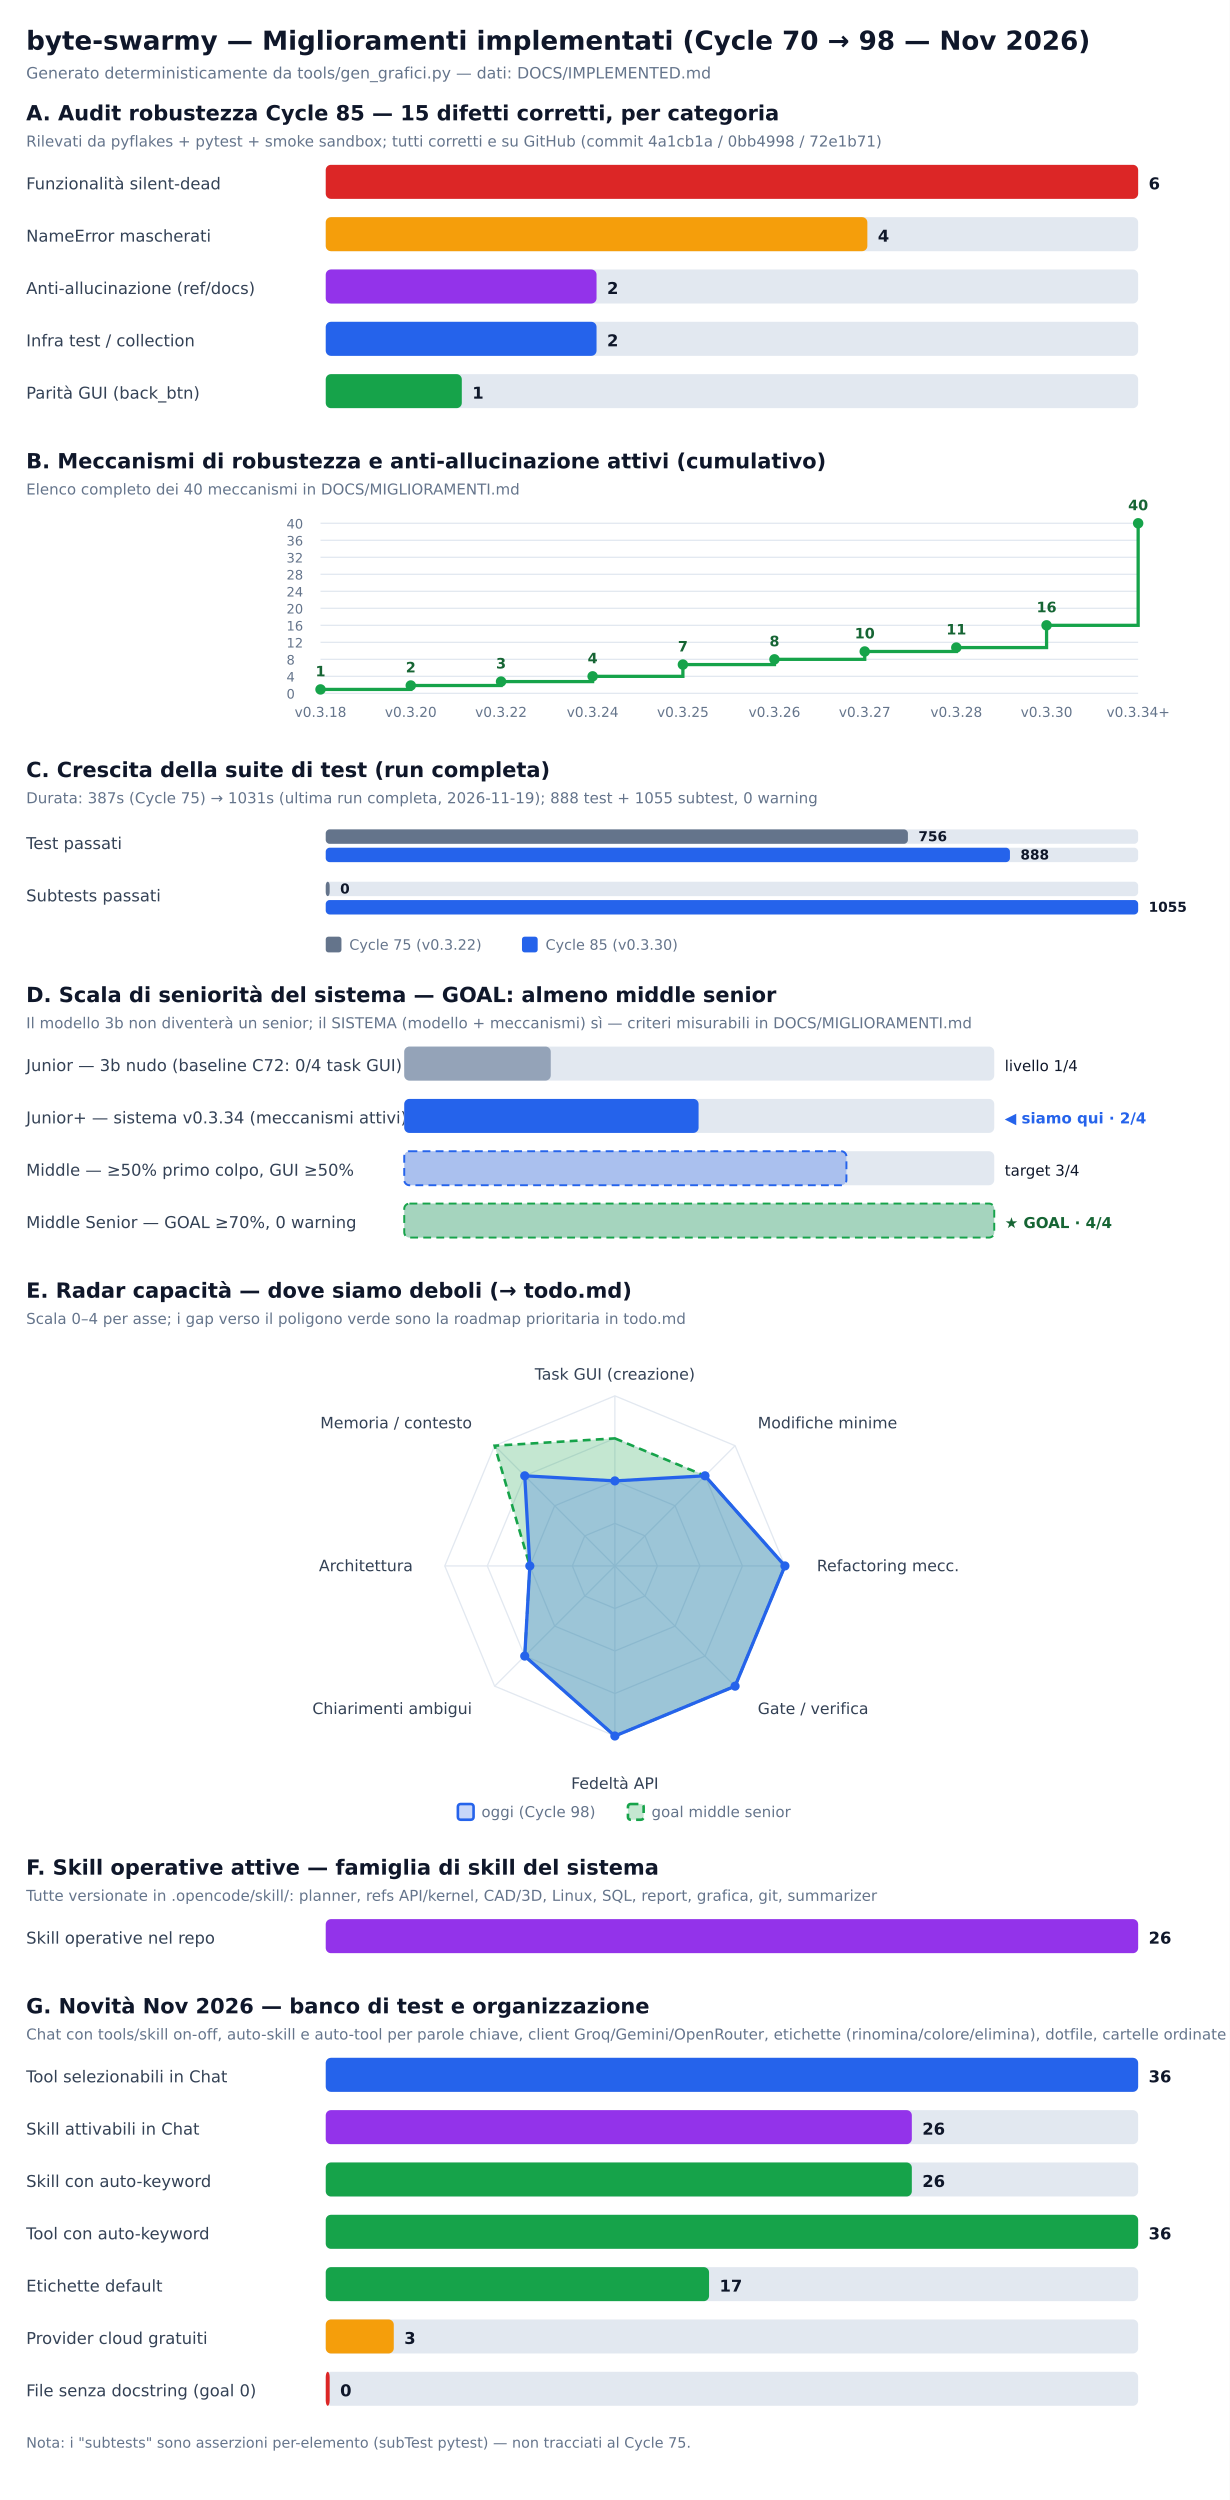
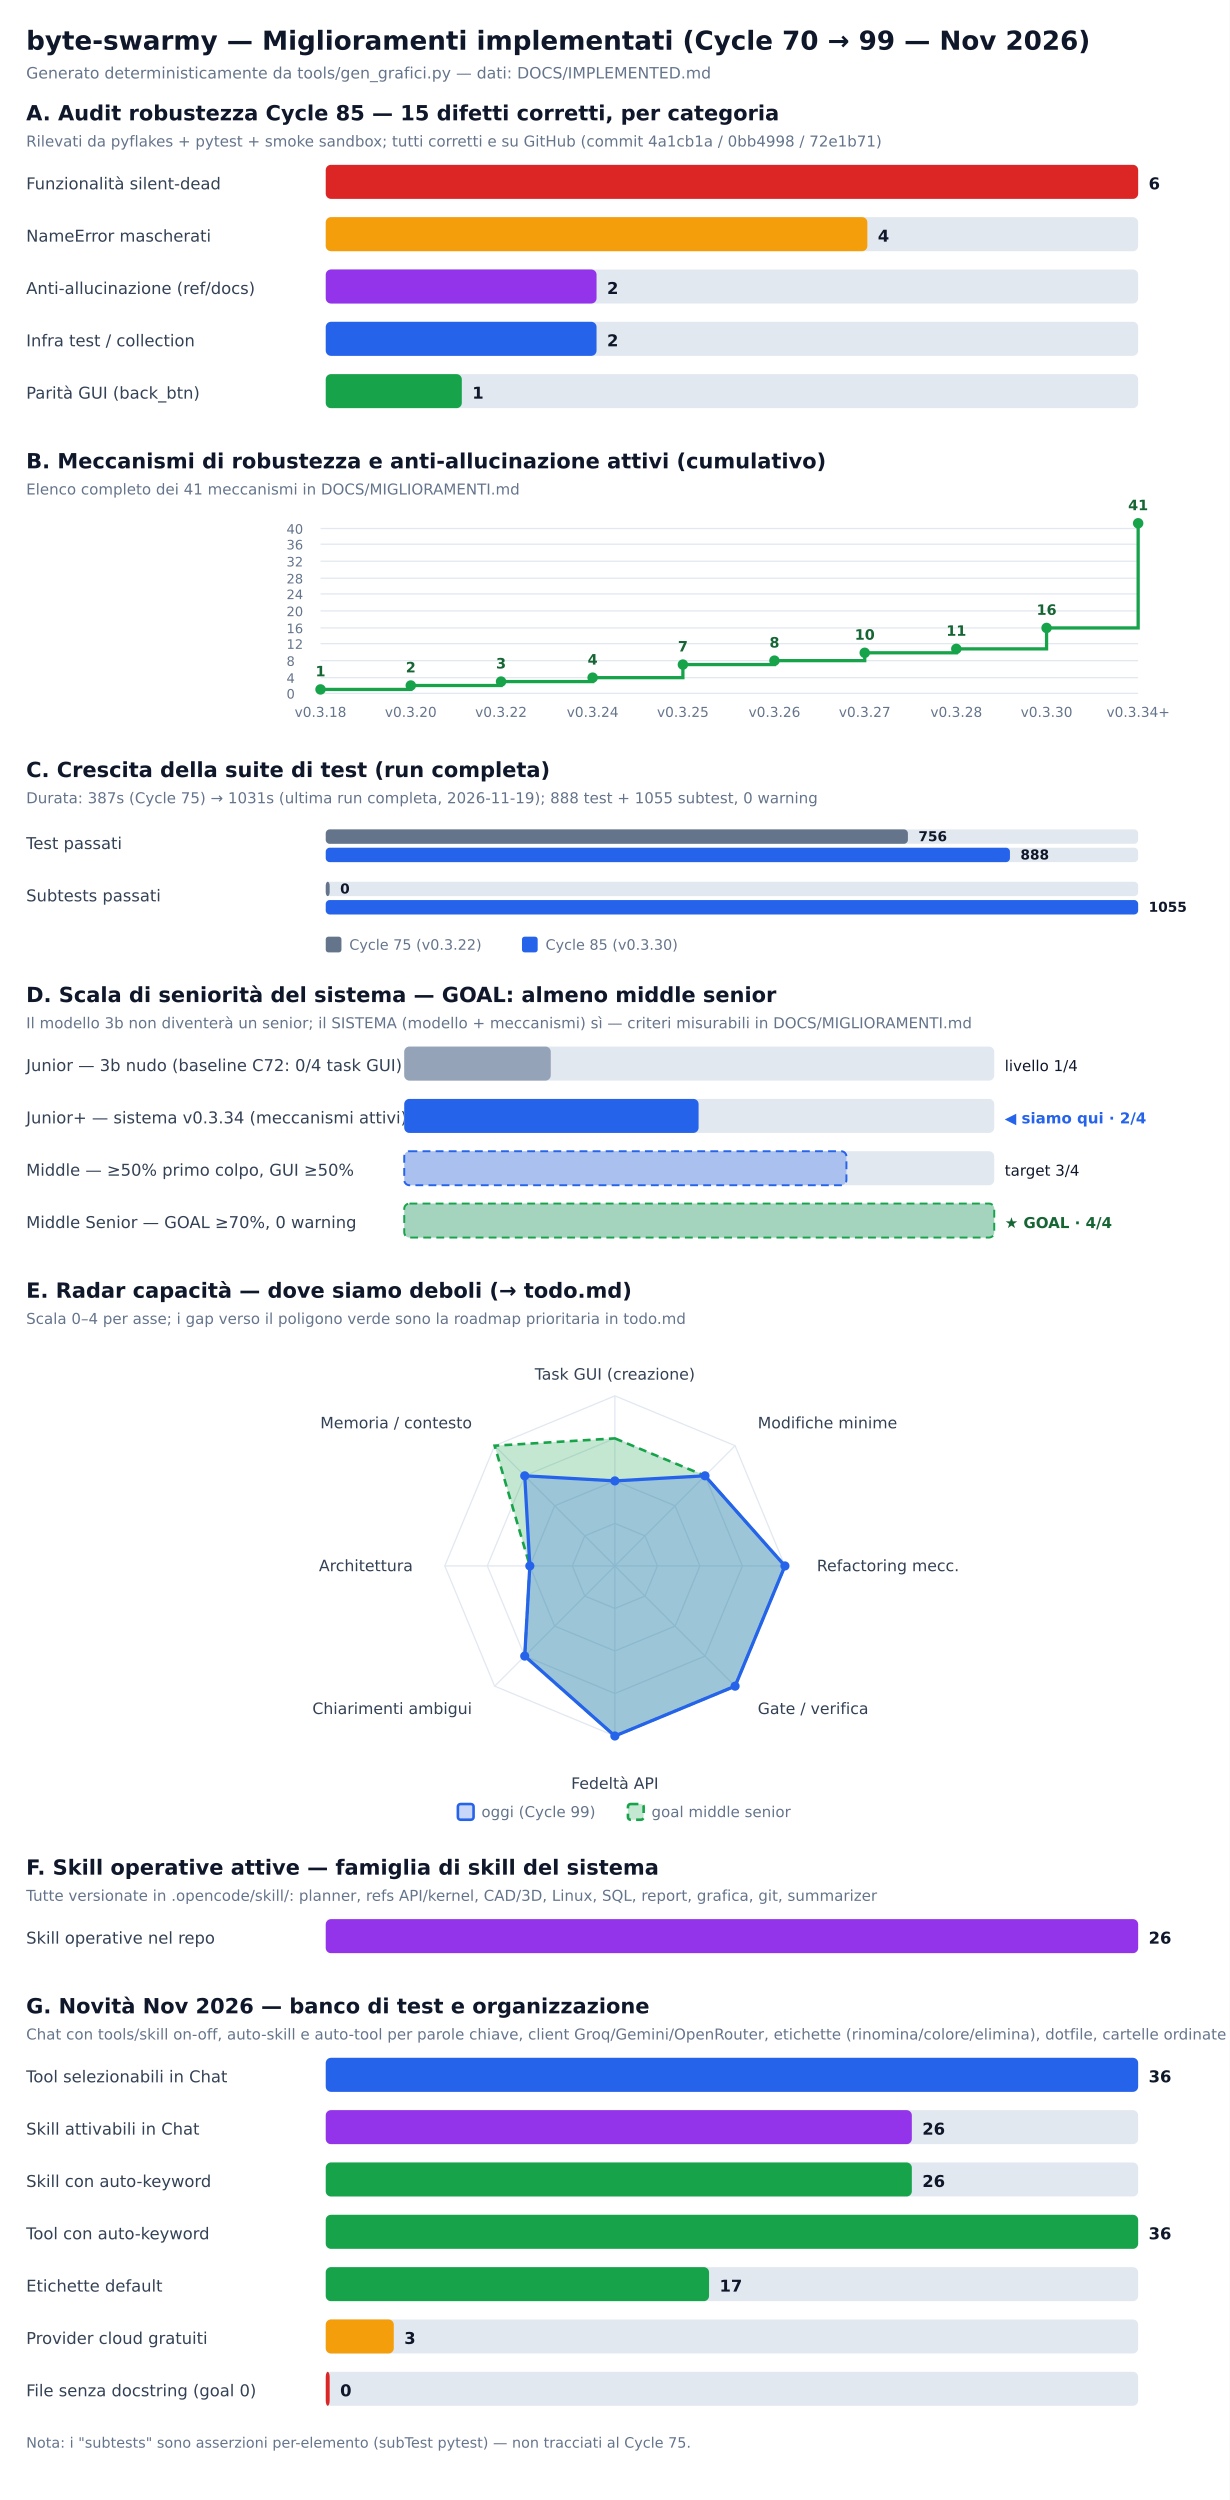
<svg xmlns="http://www.w3.org/2000/svg" width="940" height="1911" viewBox="0 0 940 1911">
  <rect width="940" height="1911" fill="#ffffff" />
-   <text x="20" y="38" font-family="DejaVu Sans, sans-serif" font-size="20" font-weight="bold" fill="#0f172a">byte-swarmy — Miglioramenti implementati (Cycle 70 → 98 — Nov 2026)</text>
+   <text x="20" y="38" font-family="DejaVu Sans, sans-serif" font-size="20" font-weight="bold" fill="#0f172a">byte-swarmy — Miglioramenti implementati (Cycle 70 → 99 — Nov 2026)</text>
  <text x="20" y="60" font-family="DejaVu Sans, sans-serif" font-size="12" fill="#64748b">Generato deterministicamente da tools/gen_grafici.py — dati: DOCS/IMPLEMENTED.md</text>
  <text x="20" y="92" font-family="DejaVu Sans, sans-serif" font-size="16" font-weight="bold" fill="#0f172a">A. Audit robustezza Cycle 85 — 15 difetti corretti, per categoria</text>
  <text x="20" y="112" font-family="DejaVu Sans, sans-serif" font-size="11.5" fill="#64748b">Rilevati da pyflakes + pytest + smoke sandbox; tutti corretti e su GitHub (commit 4a1cb1a / 0bb4998 / 72e1b71)</text>
  <text x="20" y="144.72" font-family="DejaVu Sans, sans-serif" font-size="12.5" fill="#334155">Funzionalità silent-dead</text>
  <rect x="249" y="126" width="621" height="26" rx="4" fill="#e2e8f0" />
  <rect x="249" y="126" width="621" height="26" rx="4" fill="#dc2626" />
  <text x="878" y="144.72" font-family="DejaVu Sans, sans-serif" font-size="12.5" font-weight="bold" fill="#0f172a">6</text>
  <text x="20" y="184.72" font-family="DejaVu Sans, sans-serif" font-size="12.5" fill="#334155">NameError mascherati</text>
  <rect x="249" y="166" width="621" height="26" rx="4" fill="#e2e8f0" />
  <rect x="249" y="166" width="414" height="26" rx="4" fill="#f59e0b" />
  <text x="671" y="184.72" font-family="DejaVu Sans, sans-serif" font-size="12.5" font-weight="bold" fill="#0f172a">4</text>
  <text x="20" y="224.72" font-family="DejaVu Sans, sans-serif" font-size="12.5" fill="#334155">Anti-allucinazione (ref/docs)</text>
  <rect x="249" y="206" width="621" height="26" rx="4" fill="#e2e8f0" />
  <rect x="249" y="206" width="207" height="26" rx="4" fill="#9333ea" />
  <text x="464" y="224.72" font-family="DejaVu Sans, sans-serif" font-size="12.5" font-weight="bold" fill="#0f172a">2</text>
  <text x="20" y="264.72" font-family="DejaVu Sans, sans-serif" font-size="12.5" fill="#334155">Infra test / collection</text>
  <rect x="249" y="246" width="621" height="26" rx="4" fill="#e2e8f0" />
  <rect x="249" y="246" width="207" height="26" rx="4" fill="#2563eb" />
  <text x="464" y="264.72" font-family="DejaVu Sans, sans-serif" font-size="12.5" font-weight="bold" fill="#0f172a">2</text>
  <text x="20" y="304.72" font-family="DejaVu Sans, sans-serif" font-size="12.5" fill="#334155">Parità GUI (back_btn)</text>
  <rect x="249" y="286" width="621" height="26" rx="4" fill="#e2e8f0" />
  <rect x="249" y="286" width="104" height="26" rx="4" fill="#16a34a" />
  <text x="361" y="304.72" font-family="DejaVu Sans, sans-serif" font-size="12.5" font-weight="bold" fill="#0f172a">1</text>
  <text x="20" y="358" font-family="DejaVu Sans, sans-serif" font-size="16" font-weight="bold" fill="#0f172a">B. Meccanismi di robustezza e anti-allucinazione attivi (cumulativo)</text>
-   <text x="20" y="378" font-family="DejaVu Sans, sans-serif" font-size="11.5" fill="#64748b">Elenco completo dei 40 meccanismi in DOCS/MIGLIORAMENTI.md</text>
+   <text x="20" y="378" font-family="DejaVu Sans, sans-serif" font-size="11.5" fill="#64748b">Elenco completo dei 41 meccanismi in DOCS/MIGLIORAMENTI.md</text>
  <line x1="245" y1="530" x2="870" y2="530" stroke="#e2e8f0" stroke-width="1" />
  <text x="219" y="534" font-family="DejaVu Sans, sans-serif" font-size="10" fill="#64748b">0</text>
-   <line x1="245" y1="517" x2="870" y2="517" stroke="#e2e8f0" stroke-width="1" />
-   <text x="219" y="521" font-family="DejaVu Sans, sans-serif" font-size="10" fill="#64748b">4</text>
-   <line x1="245" y1="504" x2="870" y2="504" stroke="#e2e8f0" stroke-width="1" />
-   <text x="219" y="508" font-family="DejaVu Sans, sans-serif" font-size="10" fill="#64748b">8</text>
-   <line x1="245" y1="491" x2="870" y2="491" stroke="#e2e8f0" stroke-width="1" />
-   <text x="219" y="495" font-family="DejaVu Sans, sans-serif" font-size="10" fill="#64748b">12</text>
-   <line x1="245" y1="478" x2="870" y2="478" stroke="#e2e8f0" stroke-width="1" />
-   <text x="219" y="482" font-family="DejaVu Sans, sans-serif" font-size="10" fill="#64748b">16</text>
-   <line x1="245" y1="465" x2="870" y2="465" stroke="#e2e8f0" stroke-width="1" />
-   <text x="219" y="469" font-family="DejaVu Sans, sans-serif" font-size="10" fill="#64748b">20</text>
-   <line x1="245" y1="452" x2="870" y2="452" stroke="#e2e8f0" stroke-width="1" />
-   <text x="219" y="456" font-family="DejaVu Sans, sans-serif" font-size="10" fill="#64748b">24</text>
-   <line x1="245" y1="439" x2="870" y2="439" stroke="#e2e8f0" stroke-width="1" />
-   <text x="219" y="443" font-family="DejaVu Sans, sans-serif" font-size="10" fill="#64748b">28</text>
-   <line x1="245" y1="426" x2="870" y2="426" stroke="#e2e8f0" stroke-width="1" />
-   <text x="219" y="430" font-family="DejaVu Sans, sans-serif" font-size="10" fill="#64748b">32</text>
-   <line x1="245" y1="413" x2="870" y2="413" stroke="#e2e8f0" stroke-width="1" />
-   <text x="219" y="417" font-family="DejaVu Sans, sans-serif" font-size="10" fill="#64748b">36</text>
-   <line x1="245" y1="400" x2="870" y2="400" stroke="#e2e8f0" stroke-width="1" />
-   <text x="219" y="404" font-family="DejaVu Sans, sans-serif" font-size="10" fill="#64748b">40</text>
-   <path d="M 245 527 L 314 527 L 314 524 L 383 524 L 383 521 L 453 521 L 453 517 L 522 517 L 522 508 L 592 508 L 592 504 L 661 504 L 661 498 L 731 498 L 731 495 L 800 495 L 800 478 L 870 478 L 870 400" fill="none" stroke="#16a34a" stroke-width="2.5" />
+   <line x1="245" y1="518" x2="870" y2="518" stroke="#e2e8f0" stroke-width="1" />
+   <text x="219" y="522" font-family="DejaVu Sans, sans-serif" font-size="10" fill="#64748b">4</text>
+   <line x1="245" y1="505" x2="870" y2="505" stroke="#e2e8f0" stroke-width="1" />
+   <text x="219" y="509" font-family="DejaVu Sans, sans-serif" font-size="10" fill="#64748b">8</text>
+   <line x1="245" y1="492" x2="870" y2="492" stroke="#e2e8f0" stroke-width="1" />
+   <text x="219" y="496" font-family="DejaVu Sans, sans-serif" font-size="10" fill="#64748b">12</text>
+   <line x1="245" y1="480" x2="870" y2="480" stroke="#e2e8f0" stroke-width="1" />
+   <text x="219" y="484" font-family="DejaVu Sans, sans-serif" font-size="10" fill="#64748b">16</text>
+   <line x1="245" y1="467" x2="870" y2="467" stroke="#e2e8f0" stroke-width="1" />
+   <text x="219" y="471" font-family="DejaVu Sans, sans-serif" font-size="10" fill="#64748b">20</text>
+   <line x1="245" y1="454" x2="870" y2="454" stroke="#e2e8f0" stroke-width="1" />
+   <text x="219" y="458" font-family="DejaVu Sans, sans-serif" font-size="10" fill="#64748b">24</text>
+   <line x1="245" y1="442" x2="870" y2="442" stroke="#e2e8f0" stroke-width="1" />
+   <text x="219" y="446" font-family="DejaVu Sans, sans-serif" font-size="10" fill="#64748b">28</text>
+   <line x1="245" y1="429" x2="870" y2="429" stroke="#e2e8f0" stroke-width="1" />
+   <text x="219" y="433" font-family="DejaVu Sans, sans-serif" font-size="10" fill="#64748b">32</text>
+   <line x1="245" y1="416" x2="870" y2="416" stroke="#e2e8f0" stroke-width="1" />
+   <text x="219" y="420" font-family="DejaVu Sans, sans-serif" font-size="10" fill="#64748b">36</text>
+   <line x1="245" y1="404" x2="870" y2="404" stroke="#e2e8f0" stroke-width="1" />
+   <text x="219" y="408" font-family="DejaVu Sans, sans-serif" font-size="10" fill="#64748b">40</text>
+   <path d="M 245 527 L 314 527 L 314 524 L 383 524 L 383 521 L 453 521 L 453 518 L 522 518 L 522 508 L 592 508 L 592 505 L 661 505 L 661 499 L 731 499 L 731 496 L 800 496 L 800 480 L 870 480 L 870 400" fill="none" stroke="#16a34a" stroke-width="2.5" />
  <circle cx="245" cy="527" r="4" fill="#16a34a" />
  <text x="245" y="517" font-family="DejaVu Sans, sans-serif" font-size="11" font-weight="bold" fill="#166534" text-anchor="middle">1</text>
  <text x="245" y="548" font-family="DejaVu Sans, sans-serif" font-size="10.5" fill="#64748b" text-anchor="middle">v0.3.18</text>
  <circle cx="314" cy="524" r="4" fill="#16a34a" />
  <text x="314" y="514" font-family="DejaVu Sans, sans-serif" font-size="11" font-weight="bold" fill="#166534" text-anchor="middle">2</text>
  <text x="314" y="548" font-family="DejaVu Sans, sans-serif" font-size="10.5" fill="#64748b" text-anchor="middle">v0.3.20</text>
  <circle cx="383" cy="521" r="4" fill="#16a34a" />
  <text x="383" y="511" font-family="DejaVu Sans, sans-serif" font-size="11" font-weight="bold" fill="#166534" text-anchor="middle">3</text>
  <text x="383" y="548" font-family="DejaVu Sans, sans-serif" font-size="10.5" fill="#64748b" text-anchor="middle">v0.3.22</text>
-   <circle cx="453" cy="517" r="4" fill="#16a34a" />
-   <text x="453" y="507" font-family="DejaVu Sans, sans-serif" font-size="11" font-weight="bold" fill="#166534" text-anchor="middle">4</text>
+   <circle cx="453" cy="518" r="4" fill="#16a34a" />
+   <text x="453" y="508" font-family="DejaVu Sans, sans-serif" font-size="11" font-weight="bold" fill="#166534" text-anchor="middle">4</text>
  <text x="453" y="548" font-family="DejaVu Sans, sans-serif" font-size="10.5" fill="#64748b" text-anchor="middle">v0.3.24</text>
  <circle cx="522" cy="508" r="4" fill="#16a34a" />
  <text x="522" y="498" font-family="DejaVu Sans, sans-serif" font-size="11" font-weight="bold" fill="#166534" text-anchor="middle">7</text>
  <text x="522" y="548" font-family="DejaVu Sans, sans-serif" font-size="10.5" fill="#64748b" text-anchor="middle">v0.3.25</text>
-   <circle cx="592" cy="504" r="4" fill="#16a34a" />
-   <text x="592" y="494" font-family="DejaVu Sans, sans-serif" font-size="11" font-weight="bold" fill="#166534" text-anchor="middle">8</text>
+   <circle cx="592" cy="505" r="4" fill="#16a34a" />
+   <text x="592" y="495" font-family="DejaVu Sans, sans-serif" font-size="11" font-weight="bold" fill="#166534" text-anchor="middle">8</text>
  <text x="592" y="548" font-family="DejaVu Sans, sans-serif" font-size="10.5" fill="#64748b" text-anchor="middle">v0.3.26</text>
-   <circle cx="661" cy="498" r="4" fill="#16a34a" />
-   <text x="661" y="488" font-family="DejaVu Sans, sans-serif" font-size="11" font-weight="bold" fill="#166534" text-anchor="middle">10</text>
+   <circle cx="661" cy="499" r="4" fill="#16a34a" />
+   <text x="661" y="489" font-family="DejaVu Sans, sans-serif" font-size="11" font-weight="bold" fill="#166534" text-anchor="middle">10</text>
  <text x="661" y="548" font-family="DejaVu Sans, sans-serif" font-size="10.5" fill="#64748b" text-anchor="middle">v0.3.27</text>
-   <circle cx="731" cy="495" r="4" fill="#16a34a" />
-   <text x="731" y="485" font-family="DejaVu Sans, sans-serif" font-size="11" font-weight="bold" fill="#166534" text-anchor="middle">11</text>
+   <circle cx="731" cy="496" r="4" fill="#16a34a" />
+   <text x="731" y="486" font-family="DejaVu Sans, sans-serif" font-size="11" font-weight="bold" fill="#166534" text-anchor="middle">11</text>
  <text x="731" y="548" font-family="DejaVu Sans, sans-serif" font-size="10.5" fill="#64748b" text-anchor="middle">v0.3.28</text>
-   <circle cx="800" cy="478" r="4" fill="#16a34a" />
-   <text x="800" y="468" font-family="DejaVu Sans, sans-serif" font-size="11" font-weight="bold" fill="#166534" text-anchor="middle">16</text>
+   <circle cx="800" cy="480" r="4" fill="#16a34a" />
+   <text x="800" y="470" font-family="DejaVu Sans, sans-serif" font-size="11" font-weight="bold" fill="#166534" text-anchor="middle">16</text>
  <text x="800" y="548" font-family="DejaVu Sans, sans-serif" font-size="10.5" fill="#64748b" text-anchor="middle">v0.3.30</text>
  <circle cx="870" cy="400" r="4" fill="#16a34a" />
-   <text x="870" y="390" font-family="DejaVu Sans, sans-serif" font-size="11" font-weight="bold" fill="#166534" text-anchor="middle">40</text>
+   <text x="870" y="390" font-family="DejaVu Sans, sans-serif" font-size="11" font-weight="bold" fill="#166534" text-anchor="middle">41</text>
  <text x="870" y="548" font-family="DejaVu Sans, sans-serif" font-size="10.5" fill="#64748b" text-anchor="middle">v0.3.34+</text>
  <text x="20" y="594" font-family="DejaVu Sans, sans-serif" font-size="16" font-weight="bold" fill="#0f172a">C. Crescita della suite di test (run completa)</text>
  <text x="20" y="614" font-family="DejaVu Sans, sans-serif" font-size="11.5" fill="#64748b">Durata: 387s (Cycle 75) → 1031s (ultima run completa, 2026-11-19); 888 test + 1055 subtest, 0 warning</text>
  <text x="20" y="649" font-family="DejaVu Sans, sans-serif" font-size="12.5" fill="#334155">Test passati</text>
  <rect x="249" y="634" width="621" height="11" rx="3" fill="#e2e8f0" />
  <rect x="249" y="634" width="445" height="11" rx="3" fill="#64748b" />
  <text x="702" y="643" font-family="DejaVu Sans, sans-serif" font-size="10.5" font-weight="bold" fill="#0f172a">756</text>
  <rect x="249" y="648" width="621" height="11" rx="3" fill="#e2e8f0" />
  <rect x="249" y="648" width="523" height="11" rx="3" fill="#2563eb" />
  <text x="780" y="657" font-family="DejaVu Sans, sans-serif" font-size="10.5" font-weight="bold" fill="#0f172a">888</text>
  <text x="20" y="689" font-family="DejaVu Sans, sans-serif" font-size="12.5" fill="#334155">Subtests passati</text>
  <rect x="249" y="674" width="621" height="11" rx="3" fill="#e2e8f0" />
  <rect x="249" y="674" width="3" height="11" rx="3" fill="#64748b" />
  <text x="260" y="683" font-family="DejaVu Sans, sans-serif" font-size="10.5" font-weight="bold" fill="#0f172a">0</text>
  <rect x="249" y="688" width="621" height="11" rx="3" fill="#e2e8f0" />
  <rect x="249" y="688" width="621" height="11" rx="3" fill="#2563eb" />
  <text x="878" y="697" font-family="DejaVu Sans, sans-serif" font-size="10.5" font-weight="bold" fill="#0f172a">1055</text>
  <rect x="249" y="716" width="12" height="12" rx="2" fill="#64748b" />
  <text x="267" y="726" font-family="DejaVu Sans, sans-serif" font-size="11" fill="#64748b">Cycle 75 (v0.3.22)</text>
  <rect x="399" y="716" width="12" height="12" rx="2" fill="#2563eb" />
  <text x="417" y="726" font-family="DejaVu Sans, sans-serif" font-size="11" fill="#64748b">Cycle 85 (v0.3.30)</text>
  <text x="20" y="766" font-family="DejaVu Sans, sans-serif" font-size="16" font-weight="bold" fill="#0f172a">D. Scala di seniorità del sistema — GOAL: almeno middle senior</text>
  <text x="20" y="786" font-family="DejaVu Sans, sans-serif" font-size="11.5" fill="#64748b">Il modello 3b non diventerà un senior; il SISTEMA (modello + meccanismi) sì — criteri misurabili in DOCS/MIGLIORAMENTI.md</text>
  <text x="20" y="818.72" font-family="DejaVu Sans, sans-serif" font-size="12.5" fill="#334155">Junior — 3b nudo (baseline C72: 0/4 task GUI)</text>
  <rect x="309" y="800" width="451" height="26" rx="4" fill="#e2e8f0" />
  <rect x="309" y="800" width="112" height="26" rx="4" fill="#94a3b8" fill-opacity="1.0" />
  <text x="768" y="818.72" font-family="DejaVu Sans, sans-serif" font-size="11.5" font-weight="normal" fill="#0f172a">livello 1/4</text>
  <text x="20" y="858.72" font-family="DejaVu Sans, sans-serif" font-size="12.5" fill="#334155">Junior+ — sistema v0.3.34 (meccanismi attivi)</text>
  <rect x="309" y="840" width="451" height="26" rx="4" fill="#e2e8f0" />
  <rect x="309" y="840" width="225" height="26" rx="4" fill="#2563eb" fill-opacity="1.0" />
  <text x="768" y="858.72" font-family="DejaVu Sans, sans-serif" font-size="11.5" font-weight="bold" fill="#2563eb">◀ siamo qui · 2/4</text>
  <text x="20" y="898.72" font-family="DejaVu Sans, sans-serif" font-size="12.5" fill="#334155">Middle — ≥50% primo colpo, GUI ≥50%</text>
  <rect x="309" y="880" width="451" height="26" rx="4" fill="#e2e8f0" />
  <rect x="309" y="880" width="338" height="26" rx="4" fill="#2563eb" fill-opacity="0.30" />
  <rect x="309" y="880" width="338" height="26" rx="4" fill="none" stroke="#2563eb" stroke-width="1.5" stroke-dasharray="6,4" />
  <text x="768" y="898.72" font-family="DejaVu Sans, sans-serif" font-size="11.5" font-weight="normal" fill="#0f172a">target 3/4</text>
  <text x="20" y="938.72" font-family="DejaVu Sans, sans-serif" font-size="12.5" fill="#334155">Middle Senior — GOAL ≥70%, 0 warning</text>
  <rect x="309" y="920" width="451" height="26" rx="4" fill="#e2e8f0" />
  <rect x="309" y="920" width="451" height="26" rx="4" fill="#16a34a" fill-opacity="0.30" />
  <rect x="309" y="920" width="451" height="26" rx="4" fill="none" stroke="#16a34a" stroke-width="1.5" stroke-dasharray="6,4" />
  <text x="768" y="938.72" font-family="DejaVu Sans, sans-serif" font-size="11.5" font-weight="bold" fill="#166534">★ GOAL · 4/4</text>
  <text x="20" y="992" font-family="DejaVu Sans, sans-serif" font-size="16" font-weight="bold" fill="#0f172a">E. Radar capacità — dove siamo deboli (→ todo.md)</text>
  <text x="20" y="1012" font-family="DejaVu Sans, sans-serif" font-size="11.5" fill="#64748b">Scala 0–4 per asse; i gap verso il poligono verde sono la roadmap prioritaria in todo.md</text>
  <polygon points="470.0,1164.5 493.0,1174.0 502.5,1197.0 493.0,1220.0 470.0,1229.5 447.0,1220.0 437.5,1197.0 447.0,1174.0" fill="none" stroke="#e2e8f0" stroke-width="1" />
  <polygon points="470.0,1132.0 516.0,1151.0 535.0,1197.0 516.0,1243.0 470.0,1262.0 424.0,1243.0 405.0,1197.0 424.0,1151.0" fill="none" stroke="#e2e8f0" stroke-width="1" />
  <polygon points="470.0,1099.5 538.9,1128.1 567.5,1197.0 538.9,1265.9 470.0,1294.5 401.1,1265.9 372.5,1197.0 401.1,1128.1" fill="none" stroke="#e2e8f0" stroke-width="1" />
  <polygon points="470.0,1067.0 561.9,1105.1 600.0,1197.0 561.9,1288.9 470.0,1327.0 378.1,1288.9 340.0,1197.0 378.1,1105.1" fill="none" stroke="#e2e8f0" stroke-width="1" />
  <line x1="470" y1="1197" x2="470.0" y2="1067.0" stroke="#e2e8f0" stroke-width="1" />
  <text x="470.0" y="1054.6" font-family="DejaVu Sans, sans-serif" font-size="12" fill="#334155" text-anchor="middle">Task GUI (creazione)</text>
  <line x1="470" y1="1197" x2="561.9" y2="1105.1" stroke="#e2e8f0" stroke-width="1" />
  <text x="579.2" y="1091.8" font-family="DejaVu Sans, sans-serif" font-size="12" fill="#334155" text-anchor="start">Modifiche minime</text>
  <line x1="470" y1="1197" x2="600.0" y2="1197.0" stroke="#e2e8f0" stroke-width="1" />
  <text x="624.4" y="1201.0" font-family="DejaVu Sans, sans-serif" font-size="12" fill="#334155" text-anchor="start">Refactoring mecc.</text>
  <line x1="470" y1="1197" x2="561.9" y2="1288.9" stroke="#e2e8f0" stroke-width="1" />
  <text x="579.2" y="1310.2" font-family="DejaVu Sans, sans-serif" font-size="12" fill="#334155" text-anchor="start">Gate / verifica</text>
  <line x1="470" y1="1197" x2="470.0" y2="1327.0" stroke="#e2e8f0" stroke-width="1" />
  <text x="470.0" y="1367.4" font-family="DejaVu Sans, sans-serif" font-size="12" fill="#334155" text-anchor="middle">Fedeltà API</text>
  <line x1="470" y1="1197" x2="378.1" y2="1288.9" stroke="#e2e8f0" stroke-width="1" />
  <text x="360.8" y="1310.2" font-family="DejaVu Sans, sans-serif" font-size="12" fill="#334155" text-anchor="end">Chiarimenti ambigui</text>
  <line x1="470" y1="1197" x2="340.0" y2="1197.0" stroke="#e2e8f0" stroke-width="1" />
  <text x="315.6" y="1201.0" font-family="DejaVu Sans, sans-serif" font-size="12" fill="#334155" text-anchor="end">Architettura</text>
  <line x1="470" y1="1197" x2="378.1" y2="1105.1" stroke="#e2e8f0" stroke-width="1" />
  <text x="360.8" y="1091.8" font-family="DejaVu Sans, sans-serif" font-size="12" fill="#334155" text-anchor="end">Memoria / contesto</text>
  <polygon points="470.0,1099.5 538.9,1128.1 600.0,1197.0 561.9,1288.9 470.0,1327.0 401.1,1265.9 405.0,1197.0 378.1,1105.1" fill="#16a34a" fill-opacity="0.25" stroke="#16a34a" stroke-width="2" stroke-dasharray="6,4" stroke-opacity="1" />
  <polygon points="470.0,1132.0 538.9,1128.1 600.0,1197.0 561.9,1288.9 470.0,1327.0 401.1,1265.9 405.0,1197.0 401.1,1128.1" fill="#2563eb" fill-opacity="0.25" stroke="#2563eb" stroke-width="2.5" stroke-opacity="1" />
  <circle cx="470.0" cy="1132.0" r="3.5" fill="#2563eb" />
  <circle cx="538.9" cy="1128.1" r="3.5" fill="#2563eb" />
  <circle cx="600.0" cy="1197.0" r="3.5" fill="#2563eb" />
  <circle cx="561.9" cy="1288.9" r="3.5" fill="#2563eb" />
  <circle cx="470.0" cy="1327.0" r="3.5" fill="#2563eb" />
  <circle cx="401.1" cy="1265.9" r="3.5" fill="#2563eb" />
  <circle cx="405.0" cy="1197.0" r="3.5" fill="#2563eb" />
  <circle cx="401.1" cy="1128.1" r="3.5" fill="#2563eb" />
  <rect x="350" y="1379" width="12" height="12" rx="2" fill="#2563eb" fill-opacity="0.25" stroke="#2563eb" stroke-width="2" />
-   <text x="368" y="1389" font-family="DejaVu Sans, sans-serif" font-size="11.5" fill="#64748b">oggi (Cycle 98)</text>
+   <text x="368" y="1389" font-family="DejaVu Sans, sans-serif" font-size="11.5" fill="#64748b">oggi (Cycle 99)</text>
  <rect x="480" y="1379" width="12" height="12" rx="2" fill="#16a34a" fill-opacity="0.25" stroke="#16a34a" stroke-width="2" stroke-dasharray="6,4" />
  <text x="498" y="1389" font-family="DejaVu Sans, sans-serif" font-size="11.5" fill="#64748b">goal middle senior</text>
  <text x="20" y="1433" font-family="DejaVu Sans, sans-serif" font-size="16" font-weight="bold" fill="#0f172a">F. Skill operative attive — famiglia di skill del sistema</text>
  <text x="20" y="1453" font-family="DejaVu Sans, sans-serif" font-size="11.5" fill="#64748b">Tutte versionate in .opencode/skill/: planner, refs API/kernel, CAD/3D, Linux, SQL, report, grafica, git, summarizer</text>
  <text x="20" y="1485.72" font-family="DejaVu Sans, sans-serif" font-size="12.5" fill="#334155">Skill operative nel repo</text>
  <rect x="249" y="1467" width="621" height="26" rx="4" fill="#e2e8f0" />
  <rect x="249" y="1467" width="621" height="26" rx="4" fill="#9333ea" />
  <text x="878" y="1485.72" font-family="DejaVu Sans, sans-serif" font-size="12.5" font-weight="bold" fill="#0f172a">26</text>
  <text x="20" y="1539" font-family="DejaVu Sans, sans-serif" font-size="16" font-weight="bold" fill="#0f172a">G. Novità Nov 2026 — banco di test e organizzazione</text>
  <text x="20" y="1559" font-family="DejaVu Sans, sans-serif" font-size="11.5" fill="#64748b">Chat con tools/skill on-off, auto-skill e auto-tool per parole chiave, client Groq/Gemini/OpenRouter, etichette (rinomina/colore/elimina), dotfile, cartelle ordinate (TOOLS/), 0 docstring mancanti</text>
  <text x="20" y="1591.72" font-family="DejaVu Sans, sans-serif" font-size="12.5" fill="#334155">Tool selezionabili in Chat</text>
  <rect x="249" y="1573" width="621" height="26" rx="4" fill="#e2e8f0" />
  <rect x="249" y="1573" width="621" height="26" rx="4" fill="#2563eb" />
  <text x="878" y="1591.72" font-family="DejaVu Sans, sans-serif" font-size="12.5" font-weight="bold" fill="#0f172a">36</text>
  <text x="20" y="1631.72" font-family="DejaVu Sans, sans-serif" font-size="12.5" fill="#334155">Skill attivabili in Chat</text>
  <rect x="249" y="1613" width="621" height="26" rx="4" fill="#e2e8f0" />
  <rect x="249" y="1613" width="448" height="26" rx="4" fill="#9333ea" />
  <text x="705" y="1631.72" font-family="DejaVu Sans, sans-serif" font-size="12.5" font-weight="bold" fill="#0f172a">26</text>
  <text x="20" y="1671.72" font-family="DejaVu Sans, sans-serif" font-size="12.5" fill="#334155">Skill con auto-keyword</text>
  <rect x="249" y="1653" width="621" height="26" rx="4" fill="#e2e8f0" />
  <rect x="249" y="1653" width="448" height="26" rx="4" fill="#16a34a" />
  <text x="705" y="1671.72" font-family="DejaVu Sans, sans-serif" font-size="12.5" font-weight="bold" fill="#0f172a">26</text>
  <text x="20" y="1711.72" font-family="DejaVu Sans, sans-serif" font-size="12.5" fill="#334155">Tool con auto-keyword</text>
  <rect x="249" y="1693" width="621" height="26" rx="4" fill="#e2e8f0" />
  <rect x="249" y="1693" width="621" height="26" rx="4" fill="#16a34a" />
  <text x="878" y="1711.72" font-family="DejaVu Sans, sans-serif" font-size="12.5" font-weight="bold" fill="#0f172a">36</text>
  <text x="20" y="1751.72" font-family="DejaVu Sans, sans-serif" font-size="12.5" fill="#334155">Etichette default</text>
  <rect x="249" y="1733" width="621" height="26" rx="4" fill="#e2e8f0" />
  <rect x="249" y="1733" width="293" height="26" rx="4" fill="#16a34a" />
  <text x="550" y="1751.72" font-family="DejaVu Sans, sans-serif" font-size="12.5" font-weight="bold" fill="#0f172a">17</text>
  <text x="20" y="1791.72" font-family="DejaVu Sans, sans-serif" font-size="12.5" fill="#334155">Provider cloud gratuiti</text>
  <rect x="249" y="1773" width="621" height="26" rx="4" fill="#e2e8f0" />
  <rect x="249" y="1773" width="52" height="26" rx="4" fill="#f59e0b" />
  <text x="309" y="1791.72" font-family="DejaVu Sans, sans-serif" font-size="12.5" font-weight="bold" fill="#0f172a">3</text>
  <text x="20" y="1831.72" font-family="DejaVu Sans, sans-serif" font-size="12.5" fill="#334155">File senza docstring (goal 0)</text>
  <rect x="249" y="1813" width="621" height="26" rx="4" fill="#e2e8f0" />
  <rect x="249" y="1813" width="3" height="26" rx="4" fill="#dc2626" />
  <text x="260" y="1831.72" font-family="DejaVu Sans, sans-serif" font-size="12.5" font-weight="bold" fill="#0f172a">0</text>
  <text x="20" y="1871" font-family="DejaVu Sans, sans-serif" font-size="11" fill="#64748b">Nota: i "subtests" sono asserzioni per-elemento (subTest pytest) — non tracciati al Cycle 75.</text>
</svg>
